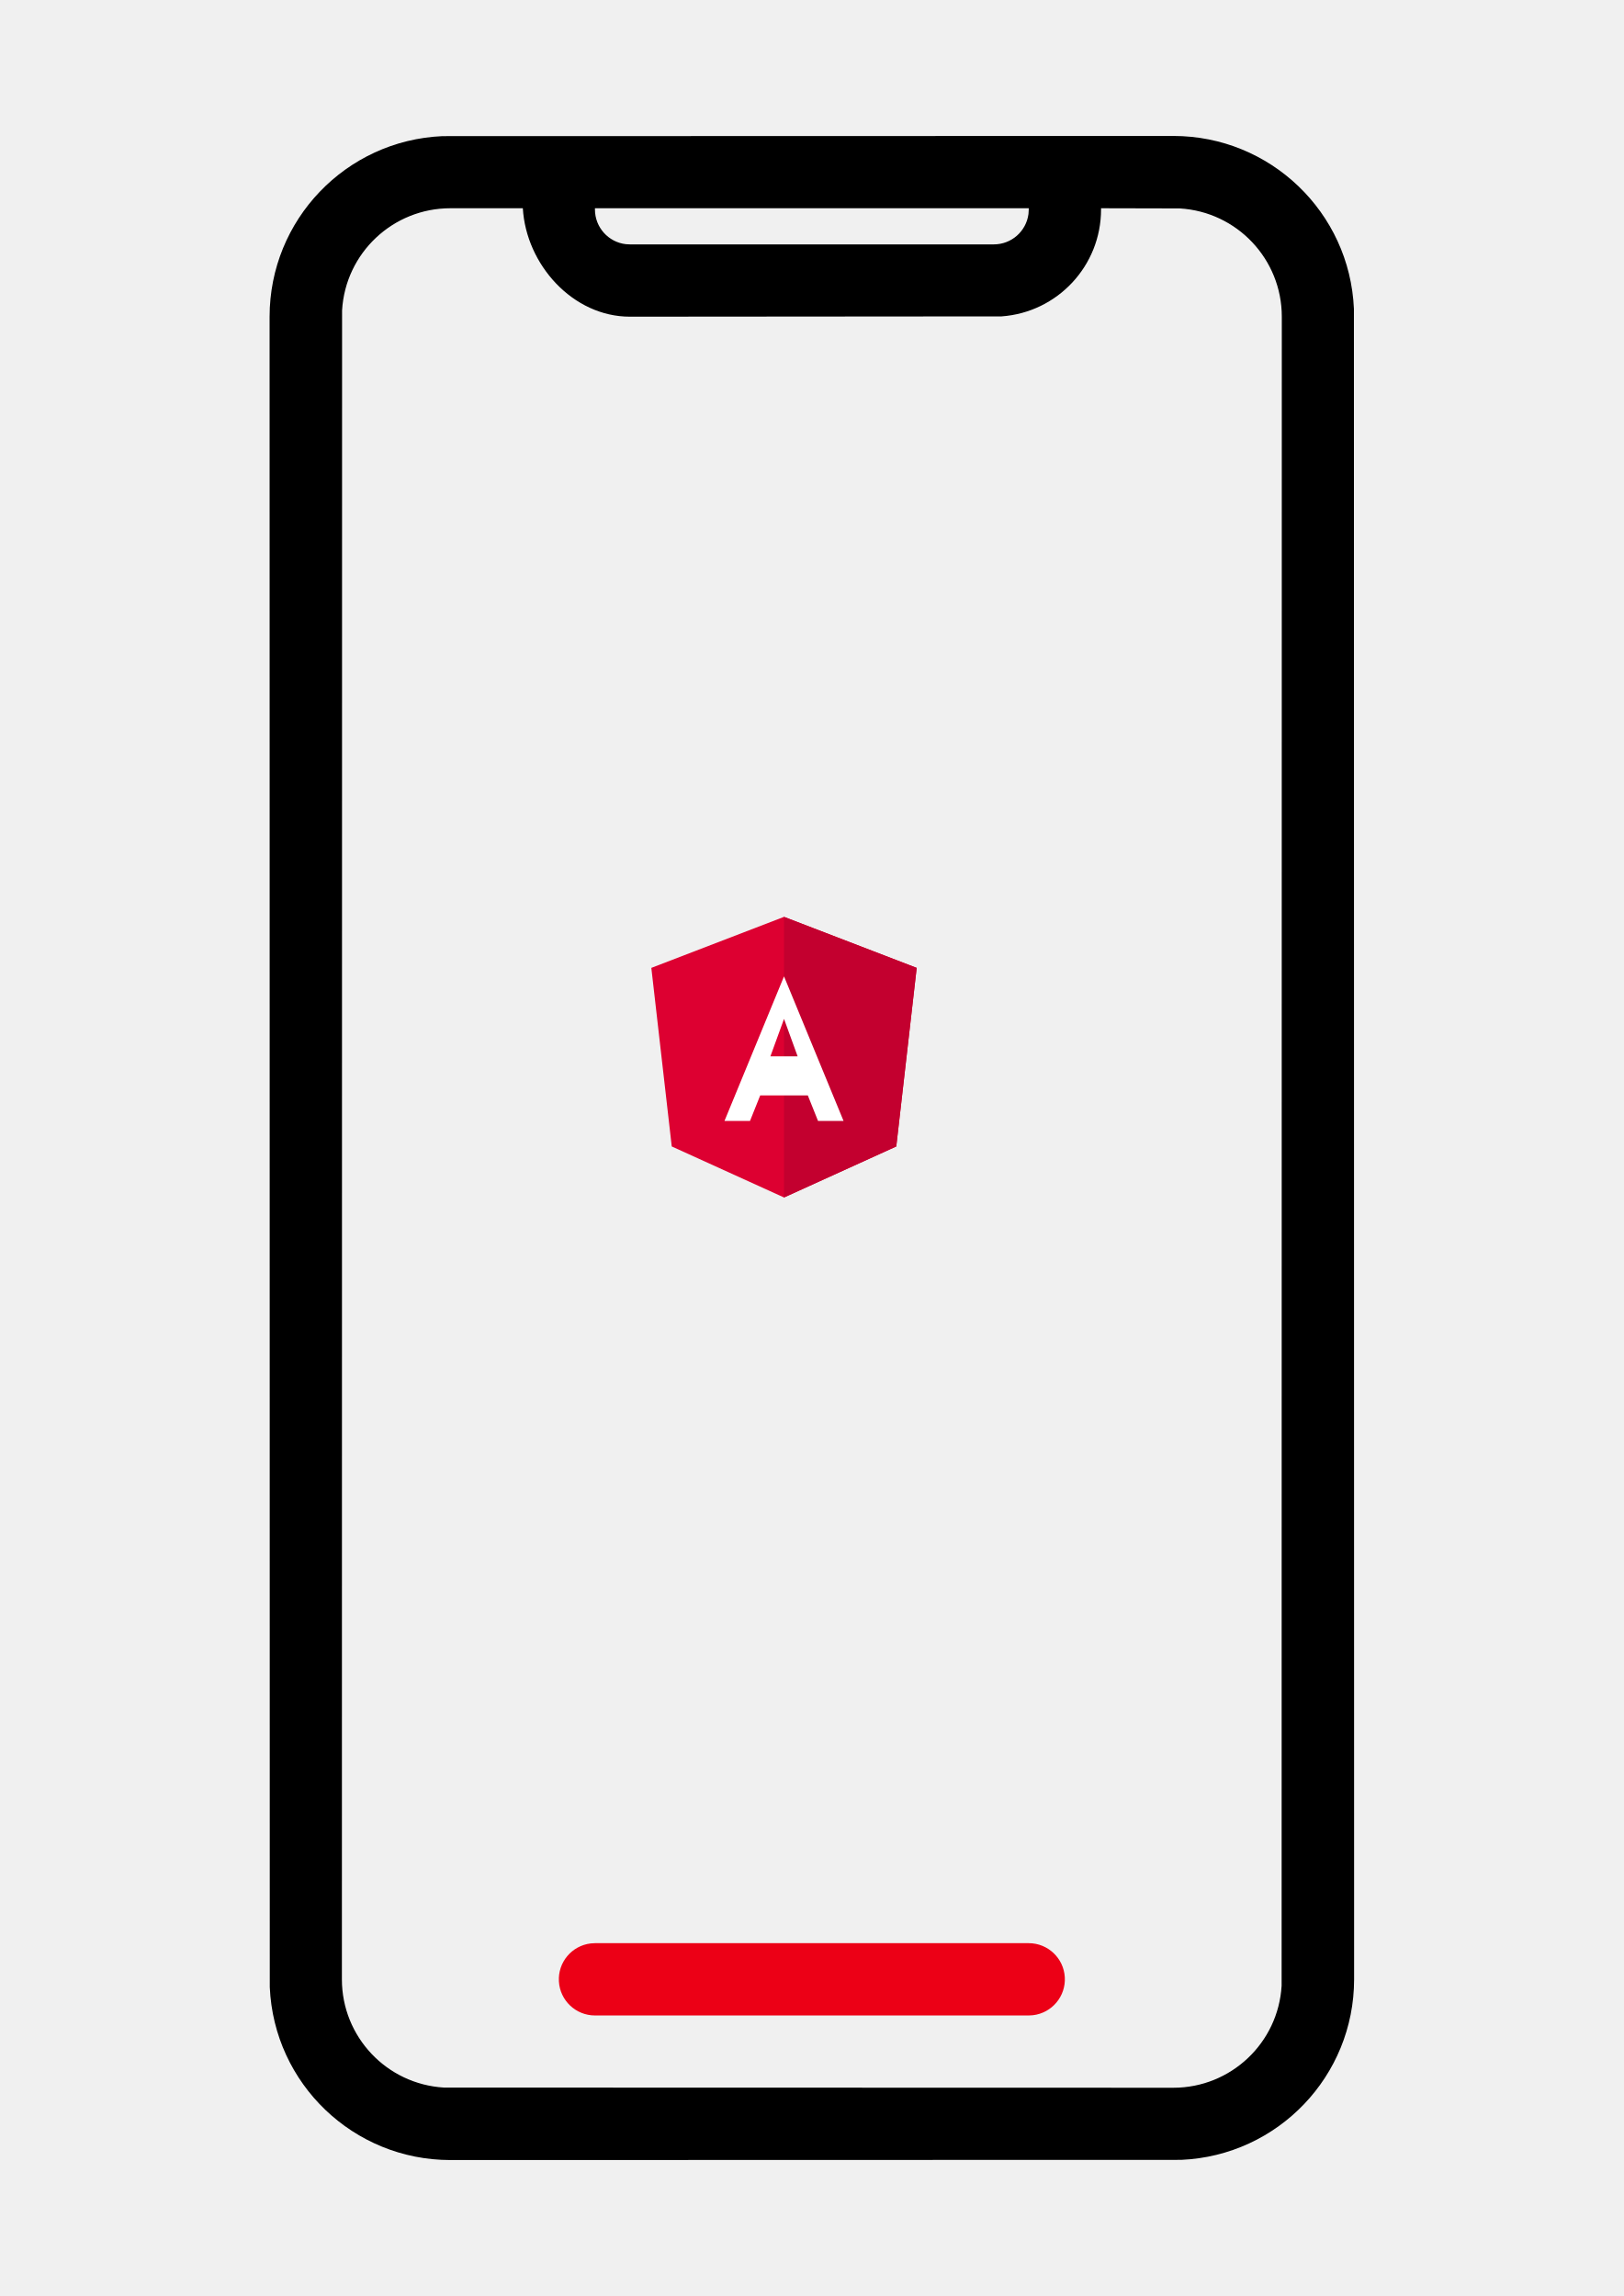
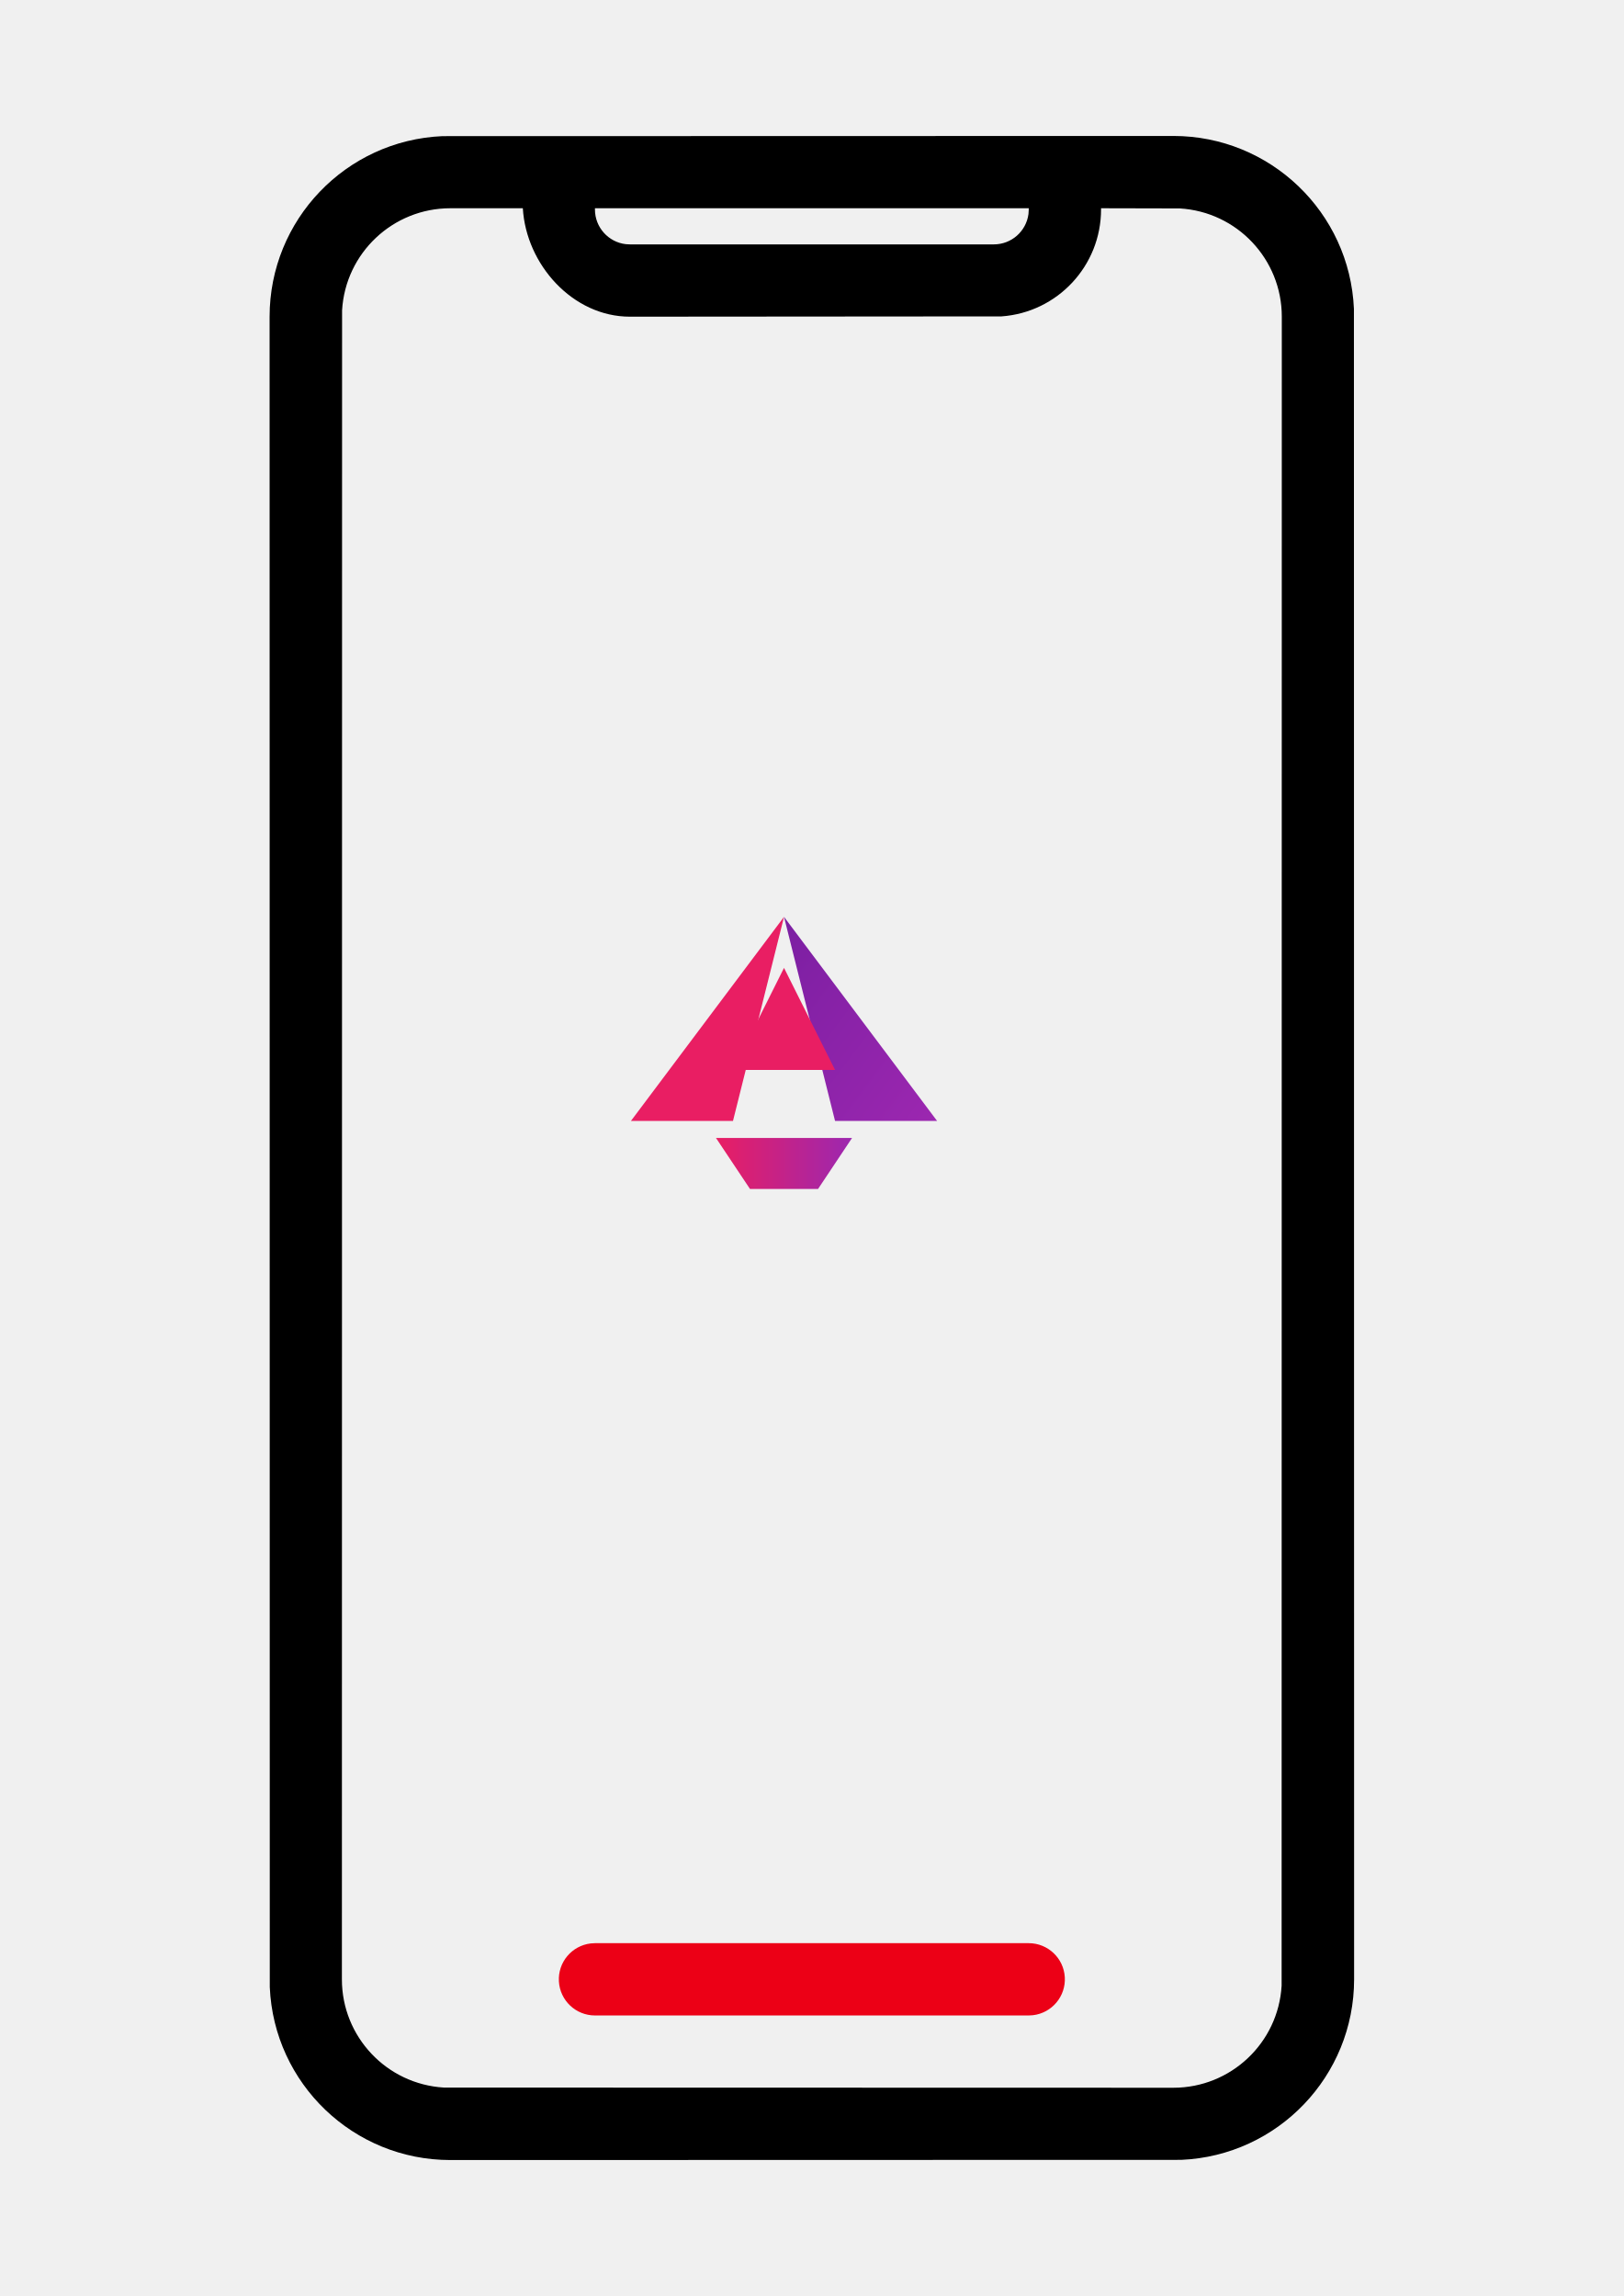
<svg xmlns="http://www.w3.org/2000/svg" width="210mm" height="297mm" viewBox="0 0 210 297" version="1.1" id="svg5">
-   <defs id="defs2" />
+   <defs id="defs2">
+     <linearGradient id="leftGradient" x1="0%" y1="0%" x2="100%" y2="100%">
+       <stop offset="0%" style="stop-color:#E91E63;stop-opacity:1" />
+       <stop offset="100%" style="stop-color:#E91E63;stop-opacity:1" />
+     </linearGradient>
+     <linearGradient id="rightGradient" x1="0%" y1="0%" x2="100%" y2="100%">
+       <stop offset="0%" style="stop-color:#7B1FA2;stop-opacity:1" />
+       <stop offset="100%" style="stop-color:#9C27B0;stop-opacity:1" />
+     </linearGradient>
+     <linearGradient id="centerGradient" x1="0%" y1="0%" x2="100%" y2="100%">
+       <stop offset="0%" style="stop-color:#E91E63;stop-opacity:1" />
+       <stop offset="100%" style="stop-color:#E91E63;stop-opacity:1" />
+     </linearGradient>
+     <linearGradient id="bottomGradient" x1="0%" y1="0%" x2="100%" y2="0%">
+       <stop offset="0%" style="stop-color:#E91E63;stop-opacity:1" />
+       <stop offset="100%" style="stop-color:#9C27B0;stop-opacity:1" />
+     </linearGradient>
+   </defs>
  <g id="layer1">
    <g class="icon-style" transform="matrix(4.675474,0,0,4.675474,34.86788,17.58672)" id="g69" style="fill:none;fill-rule:evenodd">
      <path fill="#282D37" style="fill:currentColor" fill-rule="nonzero" d="m 25,0 a 5,5 0 0 1 4.995,4.783 L 30,51 a 5,5 0 0 1 -4.783,4.995 L 5,56 A 5,5 0 0 1 0.005,51.217 L 0,5 A 5,5 0 0 1 4.783,0.005 Z M 23,2 V 2.034 A 2.966,2.966 0 0 1 20.248,4.992 L 9.966,5 C 8.386,5 7.096,3.557 7.005,2 H 5 A 3,3 0 0 0 2.005,4.824 L 2,51 a 3,3 0 0 0 2.824,2.995 L 25,54 a 3,3 0 0 0 2.995,-2.824 L 28,5 A 3,3 0 0 0 25.176,2.005 Z M 21,2 H 9 V 2.034 C 9,2.53 9.373,2.938 9.853,2.994 L 9.966,3 H 20.034 A 0.966,0.966 0 0 0 20.992,2.161 L 21,2.034 Z" class="base" id="path65" />
      <path fill="#EC0016" style="fill:#ec0016" d="m 21,50 a 1,1 0 0 1 0.117,1.993 L 21,52 H 9 A 1,1 0 0 1 8.883,50.007 L 9,50 Z" class="pulse" id="path67" />
    </g>
    <g id="g452" transform="matrix(2.2,0,0,2.2,75,112)">
      <g id="angular-logo">
-         <path class="st0" d="M 12,3 L 19.8,6 L 18.6,16.5 L 12,19.5 L 5.4,16.5 L 4.2,6 Z" id="angular-shield" />
-         <path class="st1" d="M 12,3 L 19.8,6 L 18.6,16.5 L 12,19.5 Z" id="angular-gradient" />
-         <path class="st2" d="M 12,6.5 L 8.5,15 L 10,15 L 10.6,13.5 L 13.4,13.5 L 14,15 L 15.5,15 Z M 12,9 L 12.8,11.2 L 11.2,11.2 Z" id="angular-a" />
+         <path fill="url(#leftGradient)" d="M 12,3 L 3,15 L 9,15 Z" id="angular-left" />
+         <path fill="url(#rightGradient)" d="M 12,3 L 21,15 L 15,15 Z" id="angular-right" />
+         <path fill="url(#centerGradient)" d="M 12,6 L 9,12 L 15,12 Z" id="angular-center" />
+         <path fill="url(#bottomGradient)" d="M 8,16 L 16,16 L 14,19 L 10,19 Z" id="angular-bottom" />
      </g>
    </g>
  </g>
-   <style type="text/css" id="style444">
- 	.st0{fill:#DD0031;}
- 	.st1{fill:#C3002F;}
- 	.st2{fill:#FFFFFF;}
- </style>
</svg>
